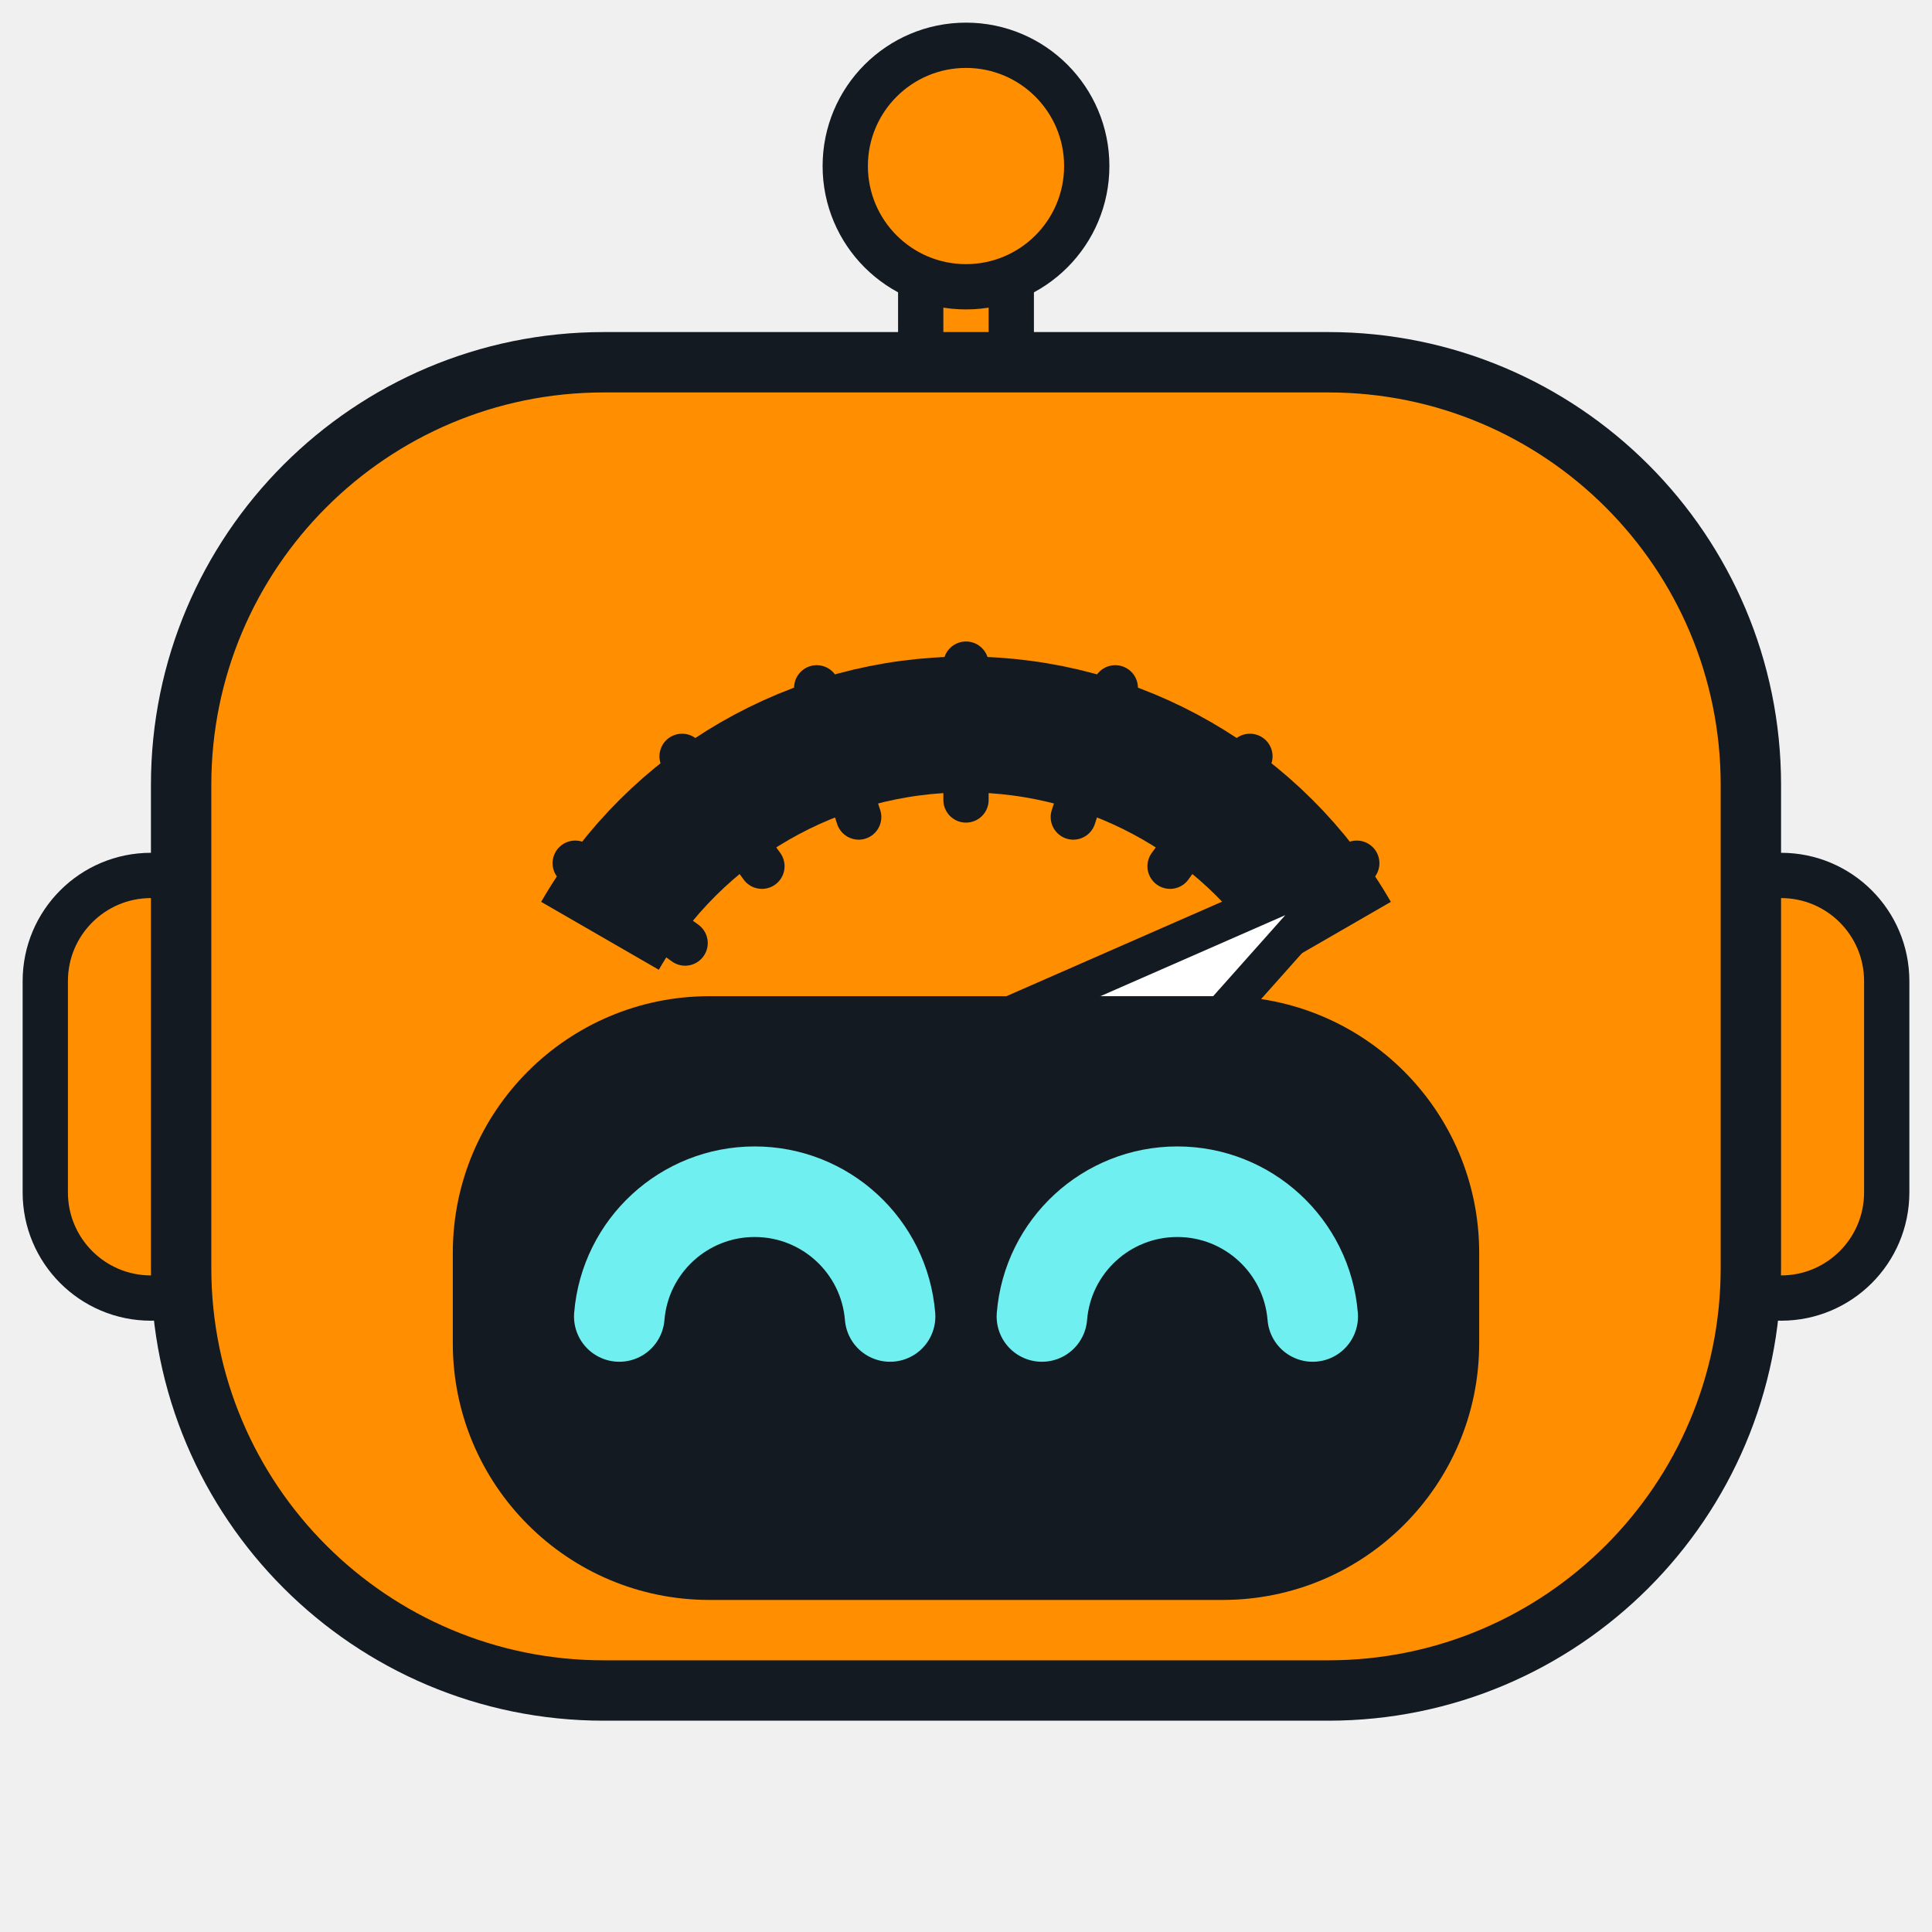
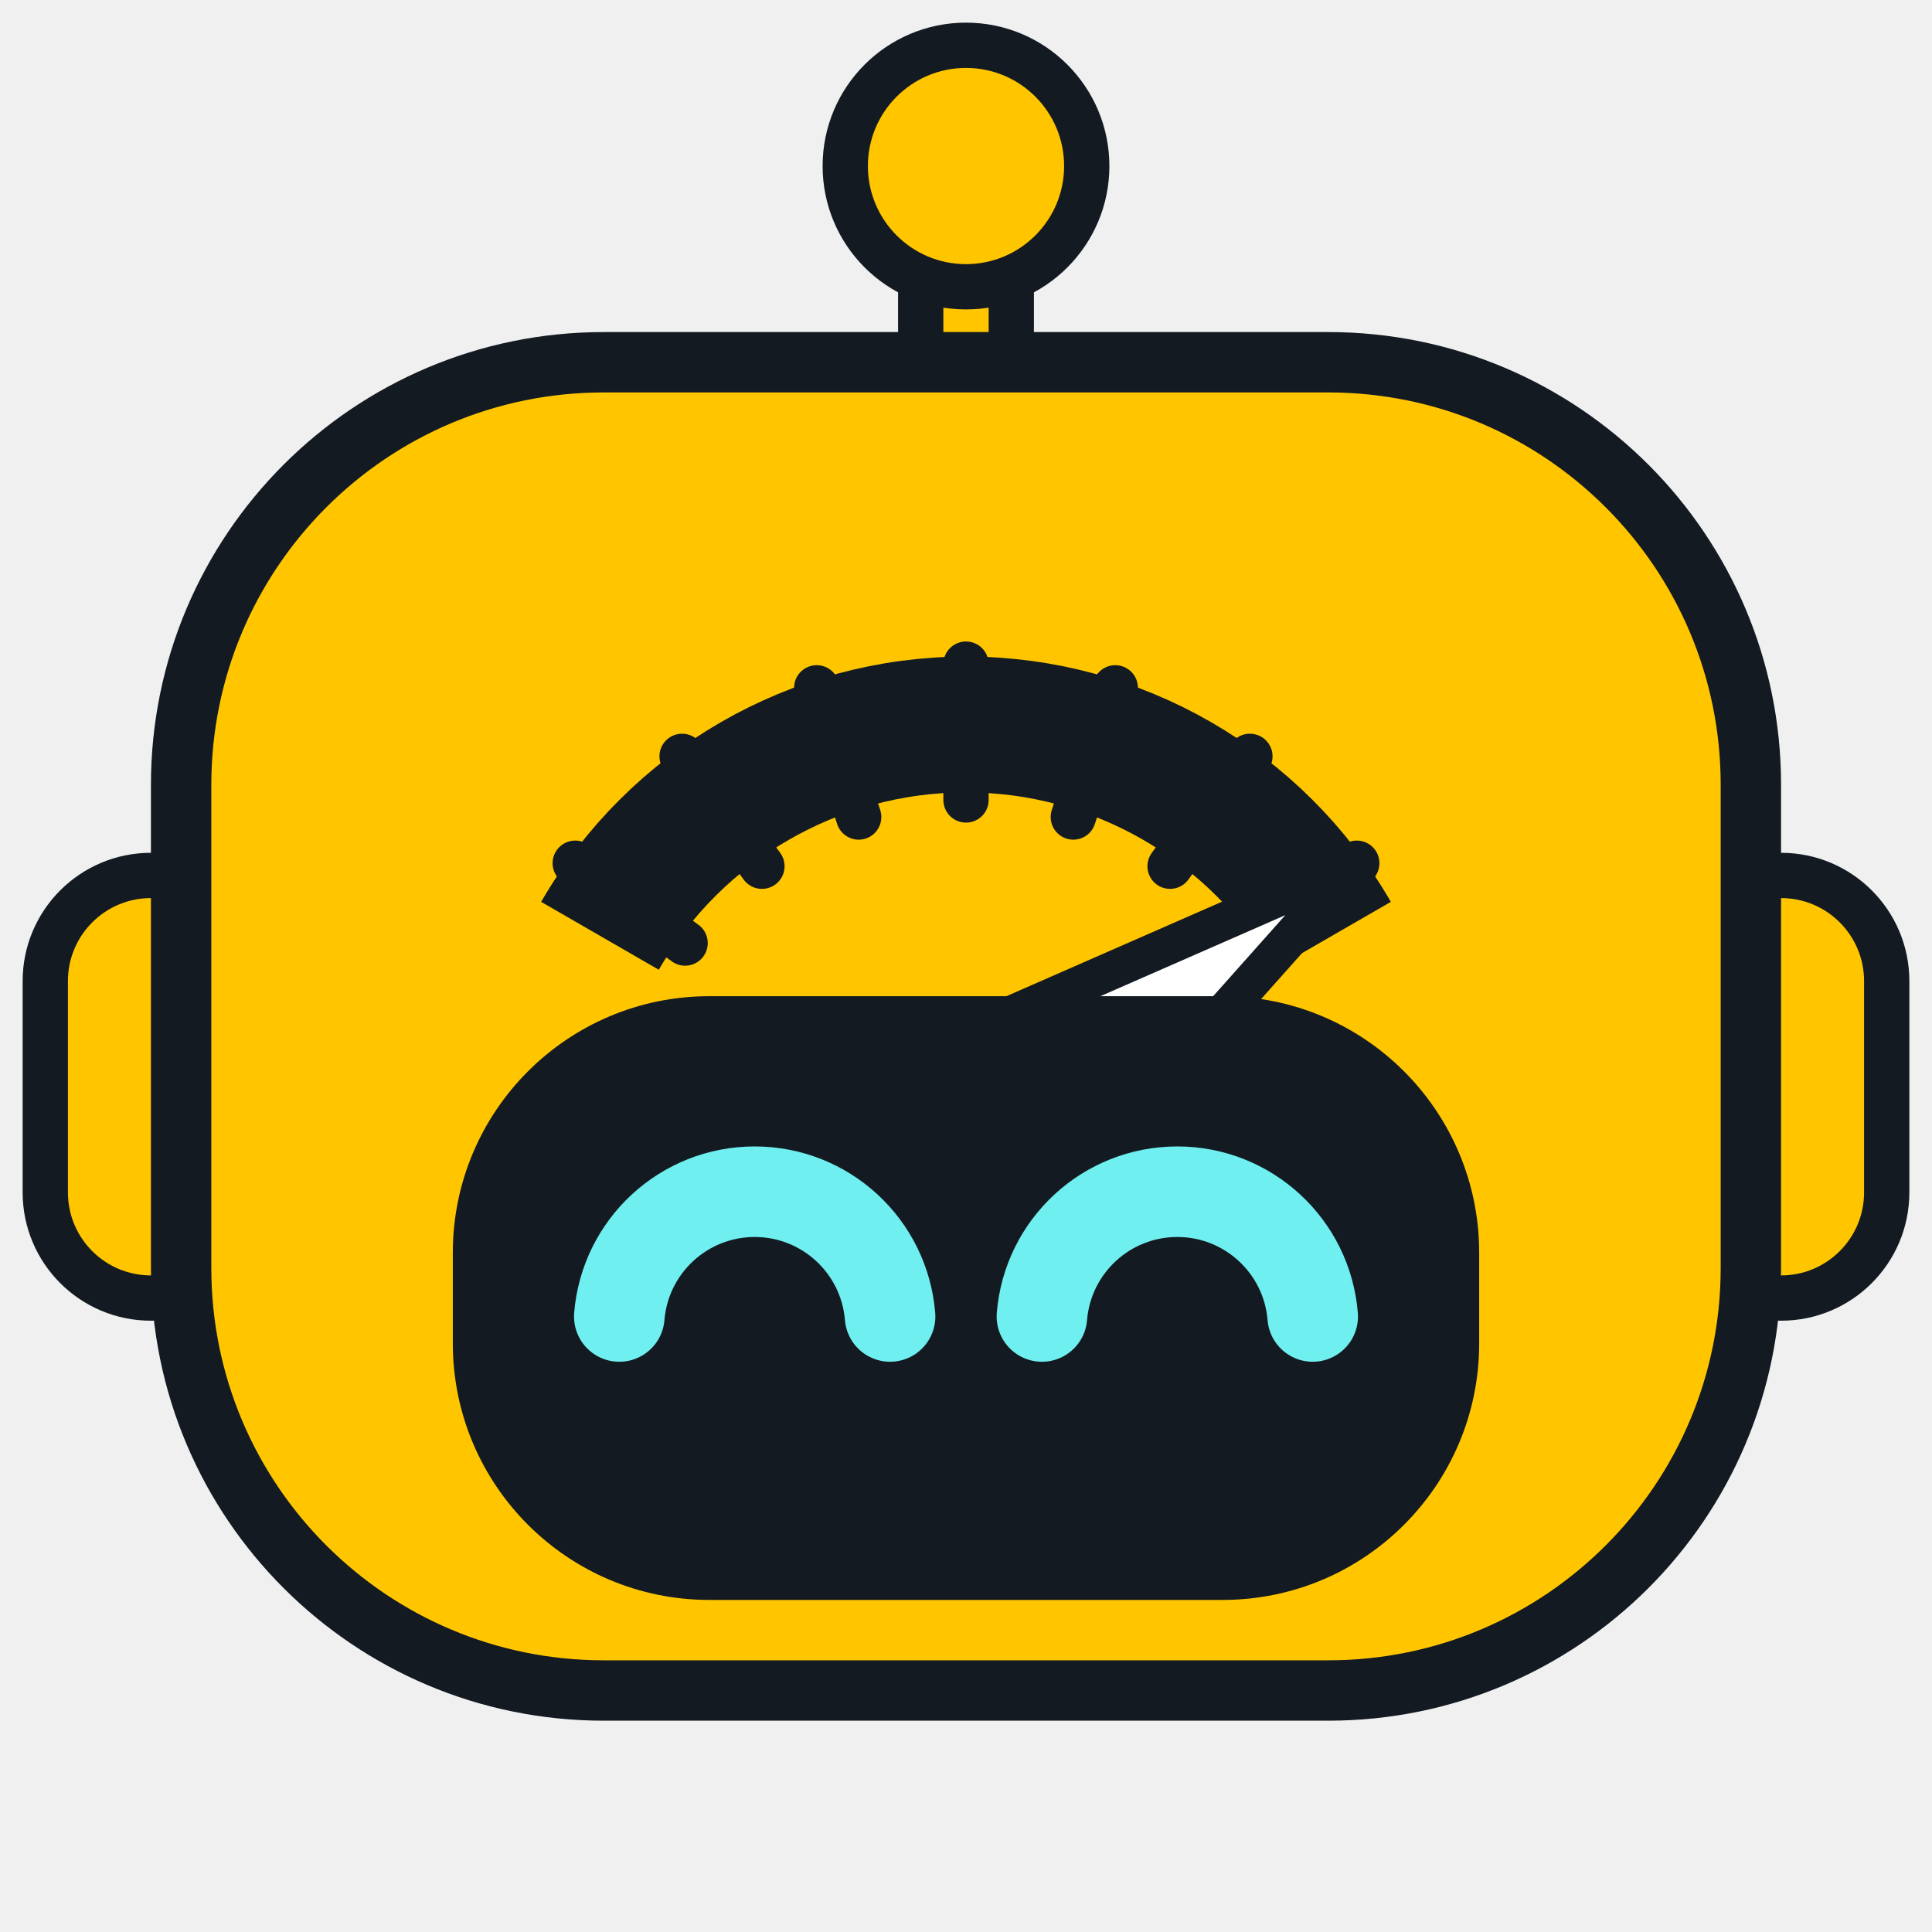
<svg xmlns="http://www.w3.org/2000/svg" viewBox="0 0 128 128" width="128" height="128" role="img" aria-label="Adjent robot ahead">
  <g id="antenna">
-     <rect x="61" y="12" width="6" height="18" rx="3" fill="#FF8F00" stroke="#131A22" stroke-width="3" />
-     <circle cx="64" cy="11" r="8" fill="#FF8F00" stroke="#131A22" stroke-width="3" />
+     <rect x="61" y="12" width="6" height="18" rx="3" fill="#FFC600" stroke="#131A22" stroke-width="3" />
+     <circle cx="64" cy="11" r="8" fill="#FFC600" stroke="#131A22" stroke-width="3" />
  </g>
  <g id="pods">
-     <rect x="3" y="58" width="14" height="28" rx="7" fill="#FF8F00" stroke="#131A22" stroke-width="3" />
-     <rect x="111" y="58" width="14" height="28" rx="7" fill="#FF8F00" stroke="#131A22" stroke-width="3" />
+     <rect x="3" y="58" width="14" height="28" rx="7" fill="#FFC600" stroke="#131A22" stroke-width="3" />
+     <rect x="111" y="58" width="14" height="28" rx="7" fill="#FFC600" stroke="#131A22" stroke-width="3" />
  </g>
  <g id="head">
-     <rect x="12" y="24" width="104" height="88" rx="28" fill="#FF8F00" stroke="#131A22" stroke-width="4" />
+     <rect x="12" y="24" width="104" height="88" rx="28" fill="#FFC600" stroke="#131A22" stroke-width="4" />
  </g>
  <g id="gauge">
    <path d="M39.75 62 A28 28 0 0 1 88.25 62" fill="none" stroke="#131A22" stroke-width="9" stroke-linecap="butt" />
    <path d="M45.39 62.48 L38.11 57.19" stroke="#131A22" stroke-width="3" stroke-linecap="round" />
    <path d="M50.48 57.39 L45.19 50.11" stroke="#131A22" stroke-width="3" stroke-linecap="round" />
    <path d="M56.89 54.13 L54.11 45.57" stroke="#131A22" stroke-width="3" stroke-linecap="round" />
    <path d="M64 53 L64 44" stroke="#131A22" stroke-width="3" stroke-linecap="round" />
    <path d="M71.11 54.13 L73.89 45.57" stroke="#131A22" stroke-width="3" stroke-linecap="round" />
    <path d="M77.52 57.39 L82.81 50.11" stroke="#131A22" stroke-width="3" stroke-linecap="round" />
    <path d="M82.61 62.48 L89.89 57.19" stroke="#131A22" stroke-width="3" stroke-linecap="round" />
  </g>
  <g id="needle">
    <path d="M89.89 57.19 L59.89 70.34 L68.11 81.66 Z" fill="#FFFFFF" stroke="#131A22" stroke-width="2.5" stroke-linejoin="round" />
  </g>
  <g id="visor">
    <rect x="30" y="66" width="68" height="40" rx="17" fill="#131A22" />
  </g>
  <g id="eyes">
    <path d="M41.03 87.22 A9 9 0 0 1 58.97 87.22" fill="none" stroke="#6FEFEF" stroke-width="6" stroke-linecap="round" />
    <path d="M69.03 87.22 A9 9 0 0 1 86.97 87.22" fill="none" stroke="#6FEFEF" stroke-width="6" stroke-linecap="round" />
  </g>
</svg>
